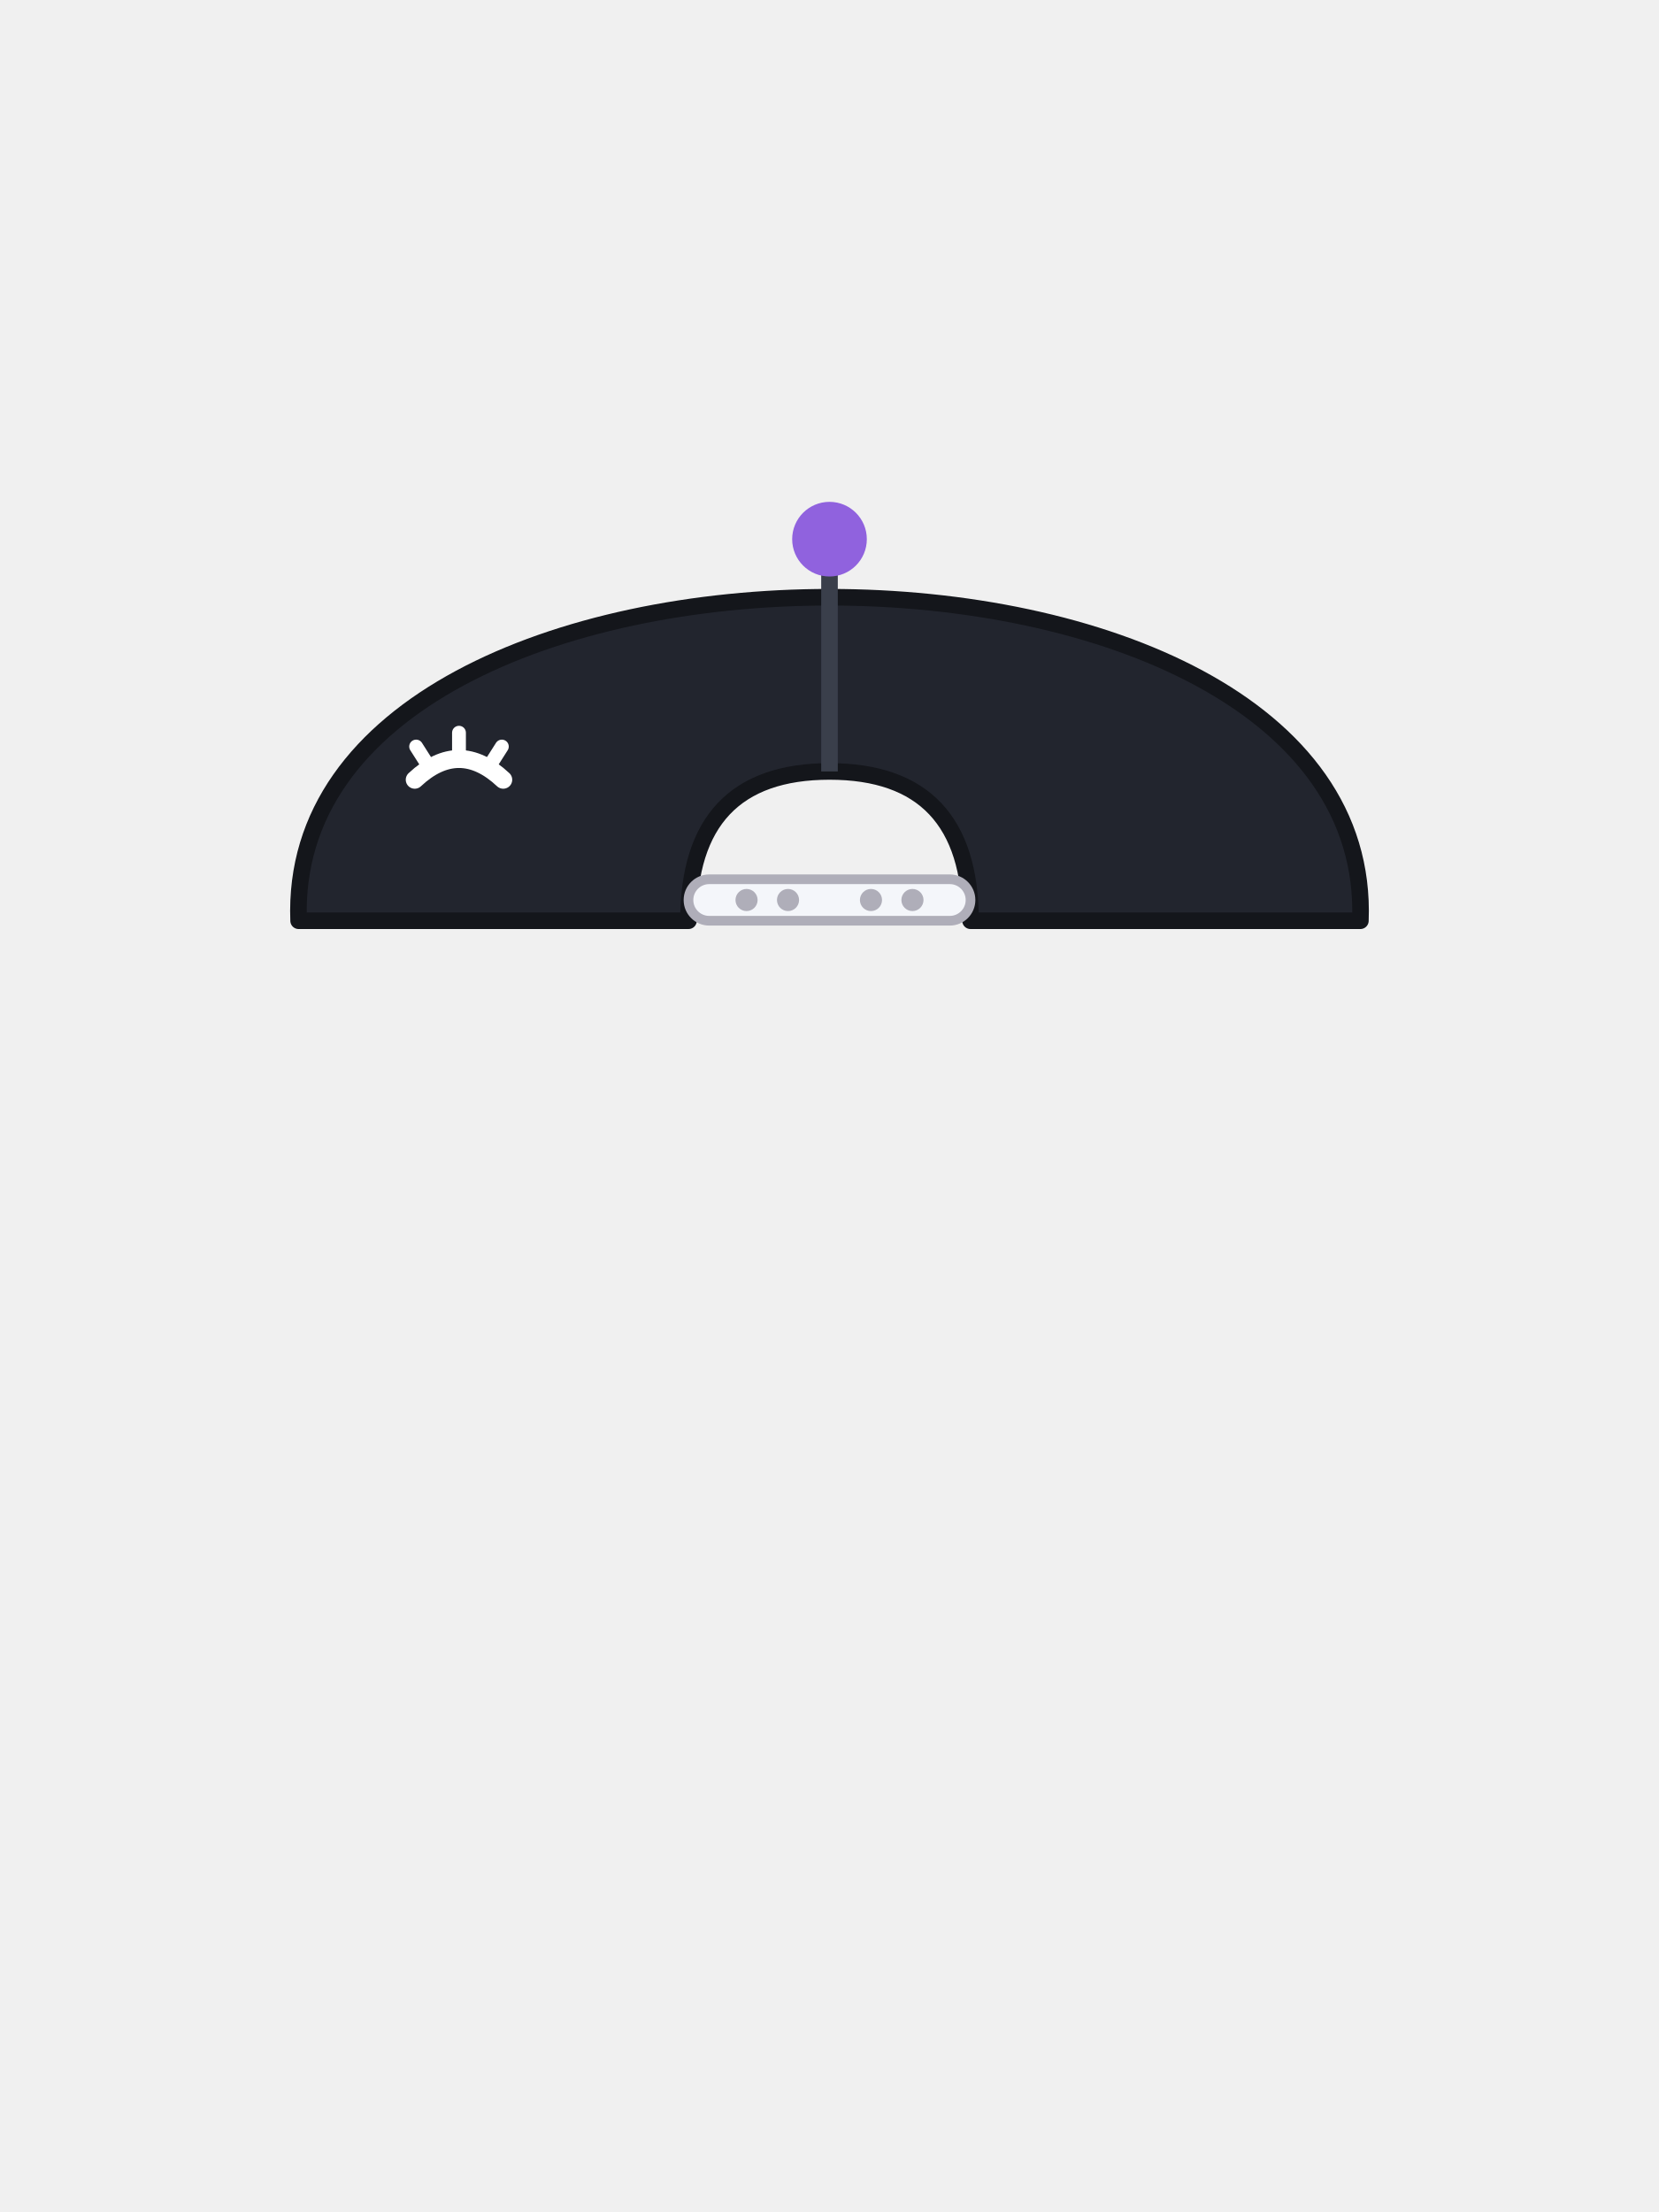
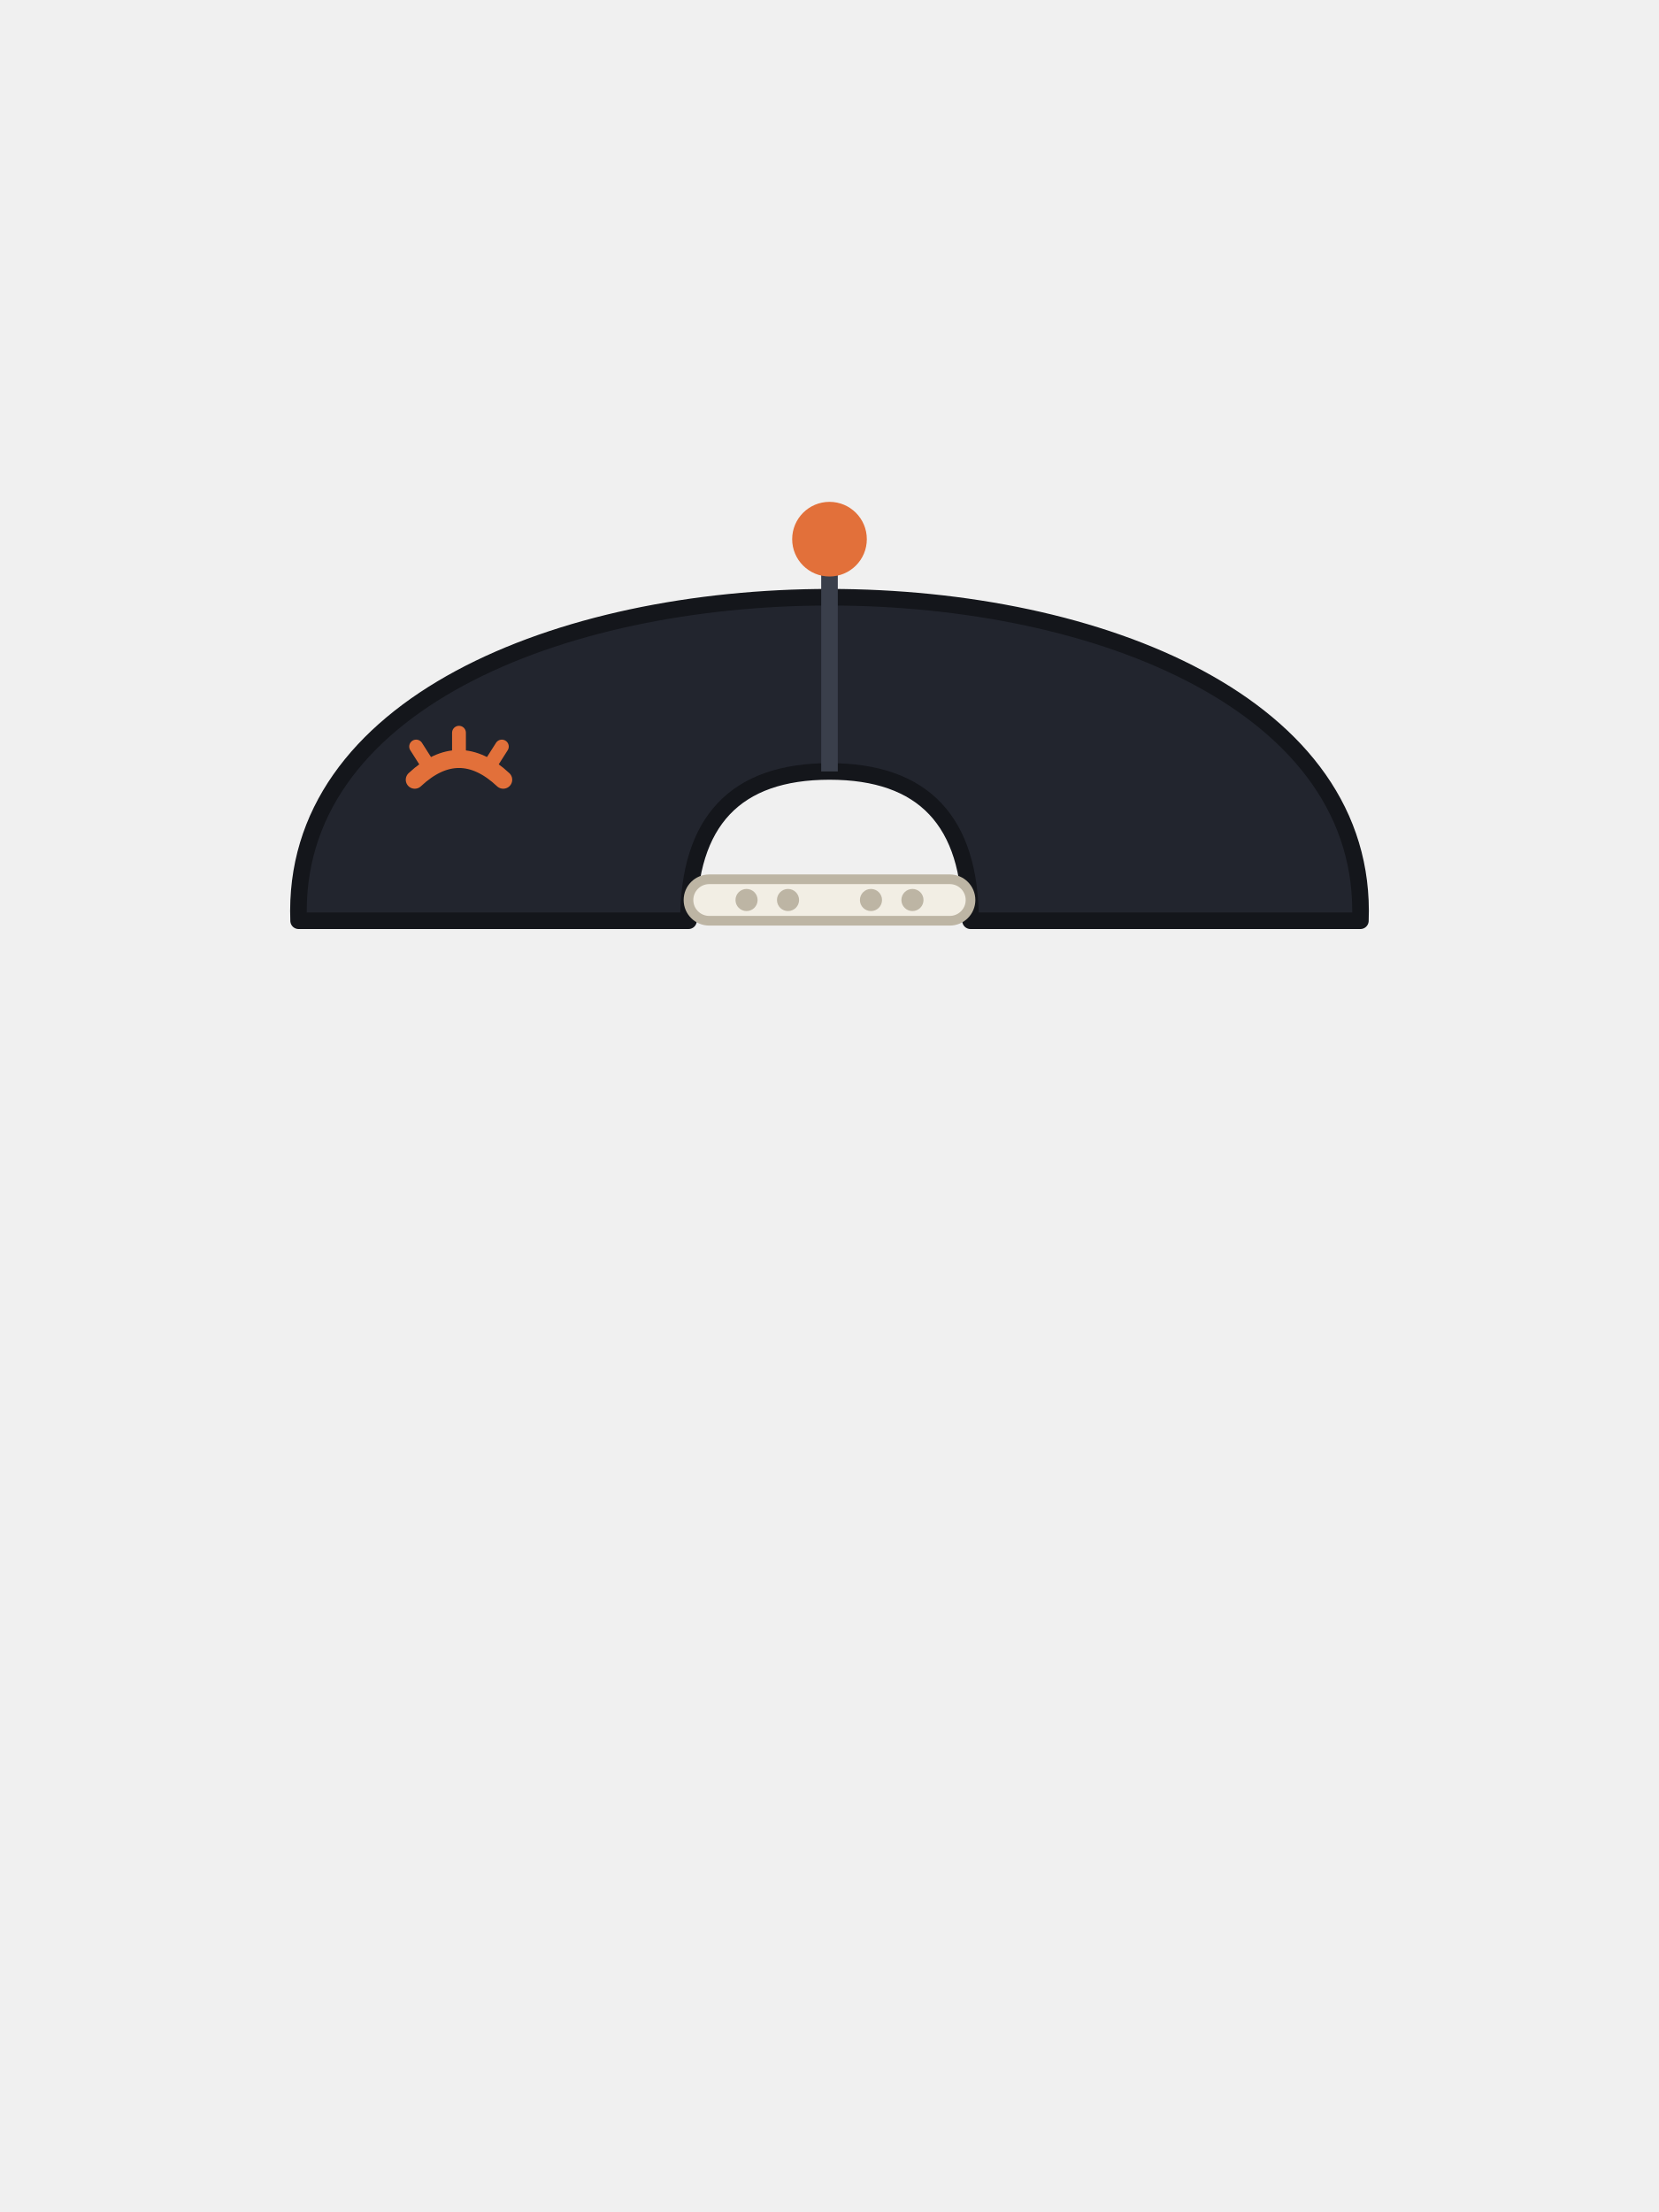
<svg xmlns="http://www.w3.org/2000/svg" viewBox="0 0 240 320">
  <path d="M 43.2 133.2 C 40.8 70.8 199.2 70.8 196.8 133.2 L 140.4 133.2 Q 140.4 111.6 120 111.6 Q 99.6 111.6 99.6 133.2 Z" fill="#22252E" stroke="#14161B" stroke-width="2.4" stroke-linejoin="round" />
  <path d="M 120 78 L 120 111.6" fill="none" stroke="#3A3F4B" stroke-width="2.4" />
-   <circle cx="120" cy="78" r="5.4" fill="#9062DE" />
-   <rect x="99.6" y="127.2" width="40.8" height="6" rx="3" fill="#F4F6FA" stroke="#AFAEB9" stroke-width="1.4" />
-   <circle cx="108" cy="130.2" r="1.6" fill="#AFAEB9" />
-   <circle cx="114" cy="130.2" r="1.6" fill="#AFAEB9" />
-   <circle cx="126" cy="130.2" r="1.6" fill="#AFAEB9" />
-   <circle cx="132" cy="130.2" r="1.6" fill="#AFAEB9" />
-   <path d="M 60 112.8 Q 66.4 106.8 72.8 112.8" fill="none" stroke="#FFFFFF" stroke-width="2.6" stroke-linecap="round" />
-   <path d="M 61.6 110.2 L 60.2 108 M 66.4 108.6 L 66.4 106 M 71.2 110.2 L 72.6 108" fill="none" stroke="#FFFFFF" stroke-width="2" stroke-linecap="round" />
+   <circle cx="120" cy="78" r="5.4" fill="#E2703A" />
+   <rect x="99.6" y="127.2" width="40.8" height="6" rx="3" fill="#F2EEE4" stroke="#BDB5A4" stroke-width="1.4" />
+   <circle cx="108" cy="130.2" r="1.6" fill="#BDB5A4" />
+   <circle cx="114" cy="130.2" r="1.6" fill="#BDB5A4" />
+   <circle cx="126" cy="130.2" r="1.6" fill="#BDB5A4" />
+   <circle cx="132" cy="130.2" r="1.6" fill="#BDB5A4" />
+   <path d="M 60 112.8 Q 66.4 106.8 72.8 112.8" fill="none" stroke="#E2703A" stroke-width="2.6" stroke-linecap="round" />
+   <path d="M 61.6 110.2 L 60.2 108 M 66.4 108.6 L 66.4 106 M 71.2 110.2 L 72.6 108" fill="none" stroke="#E2703A" stroke-width="2" stroke-linecap="round" />
</svg>
